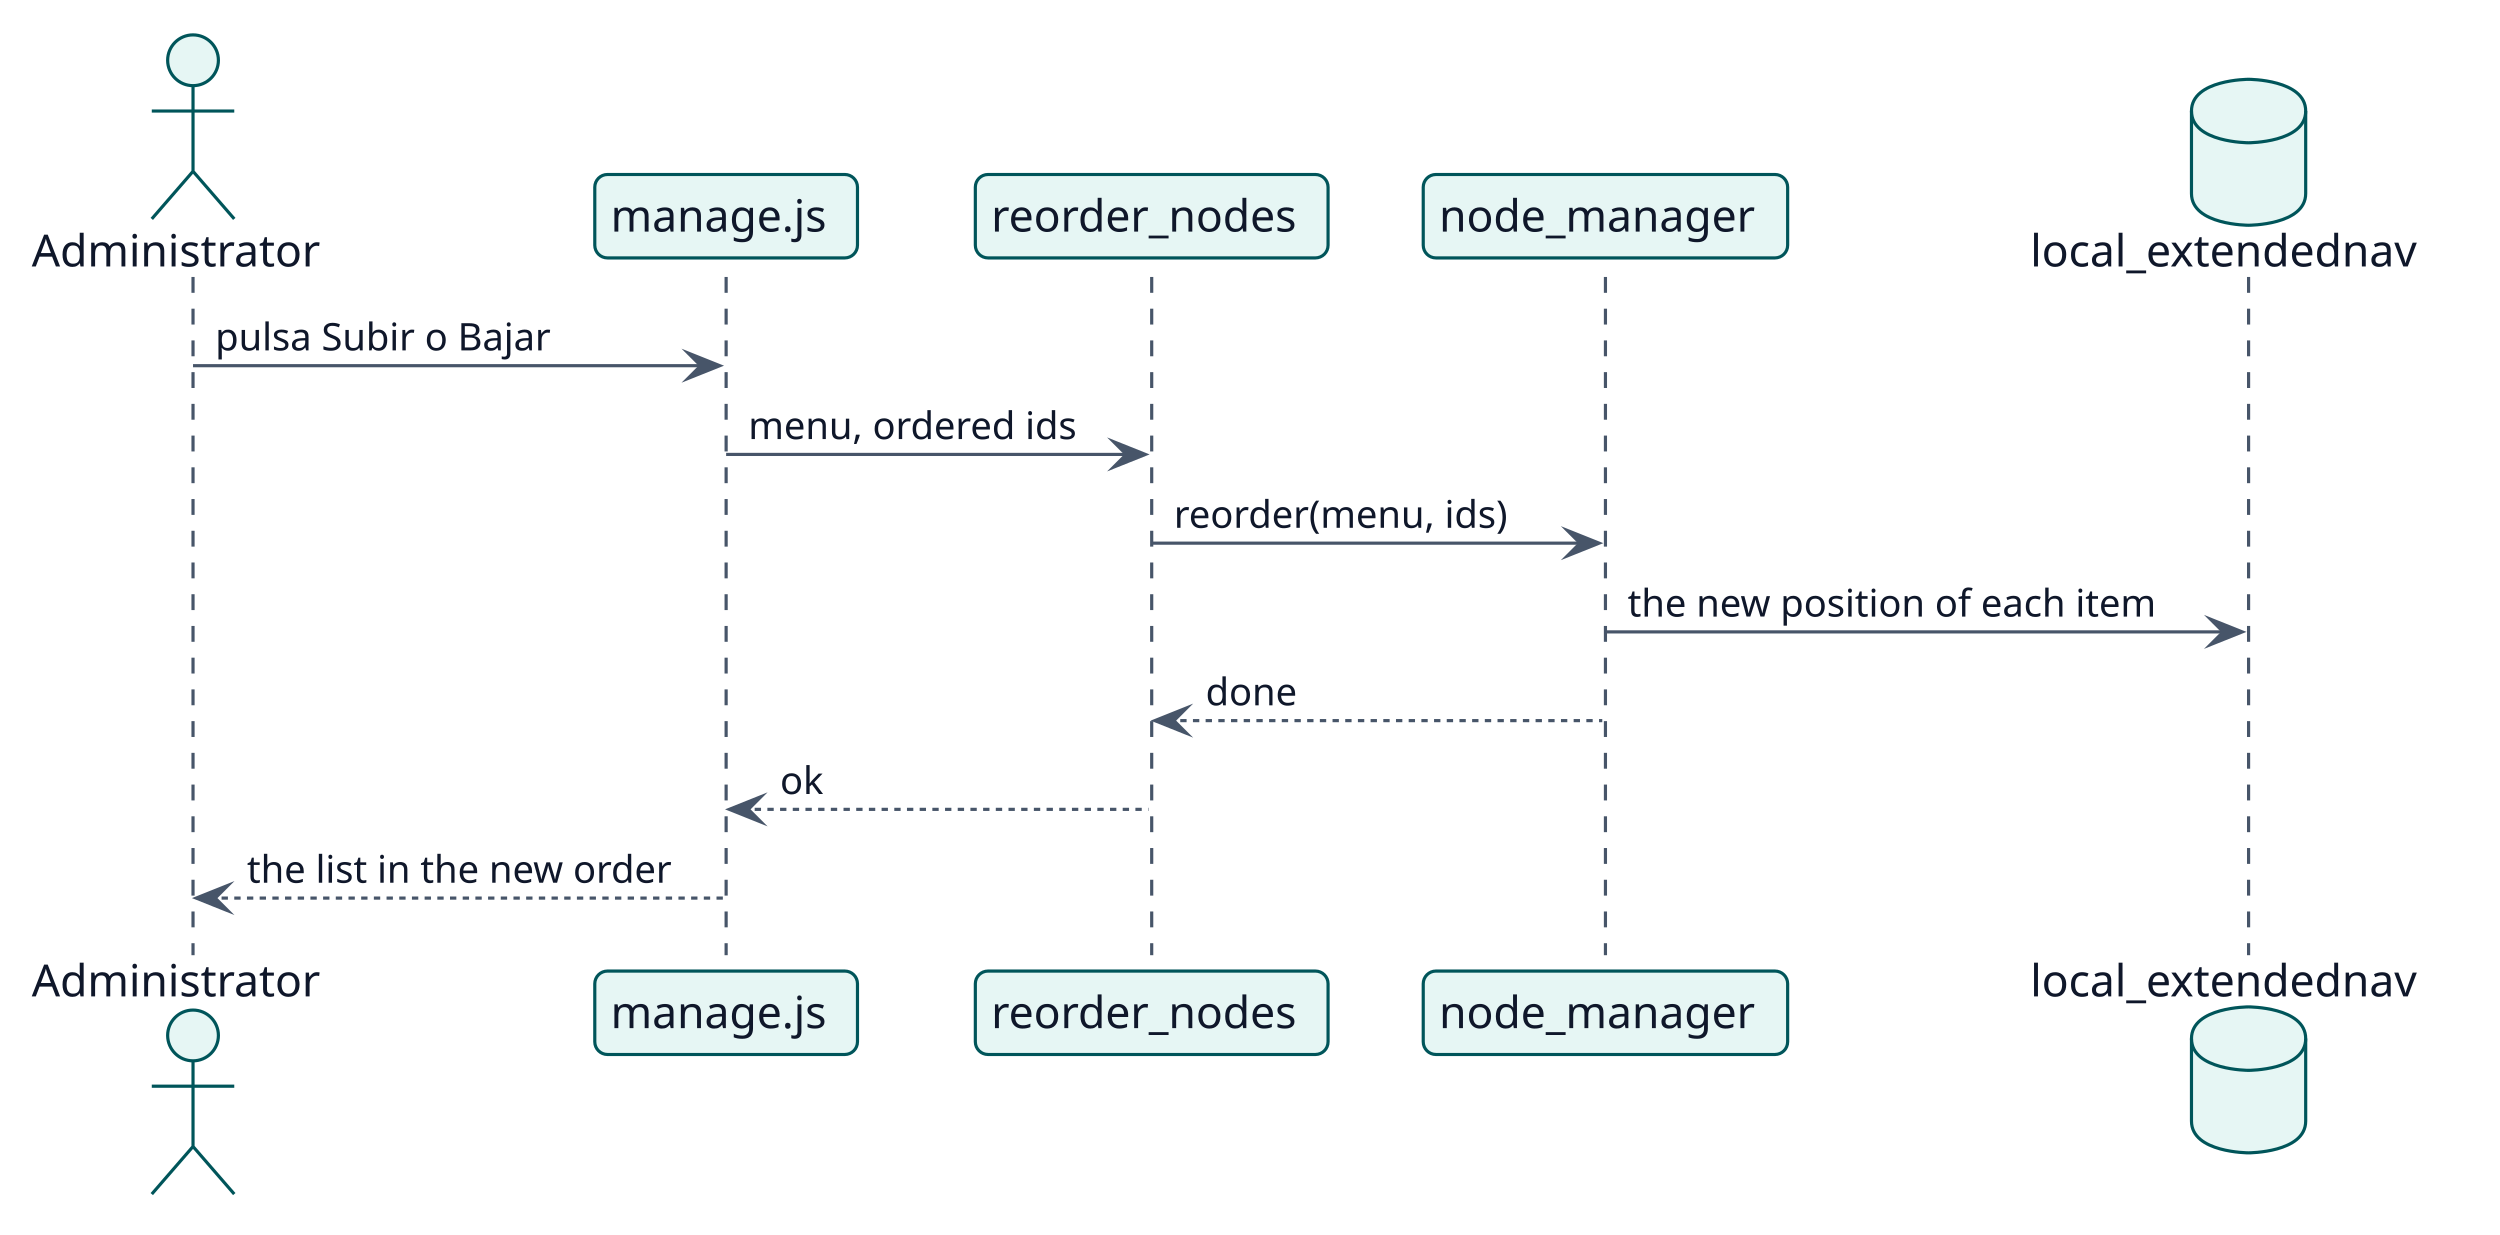
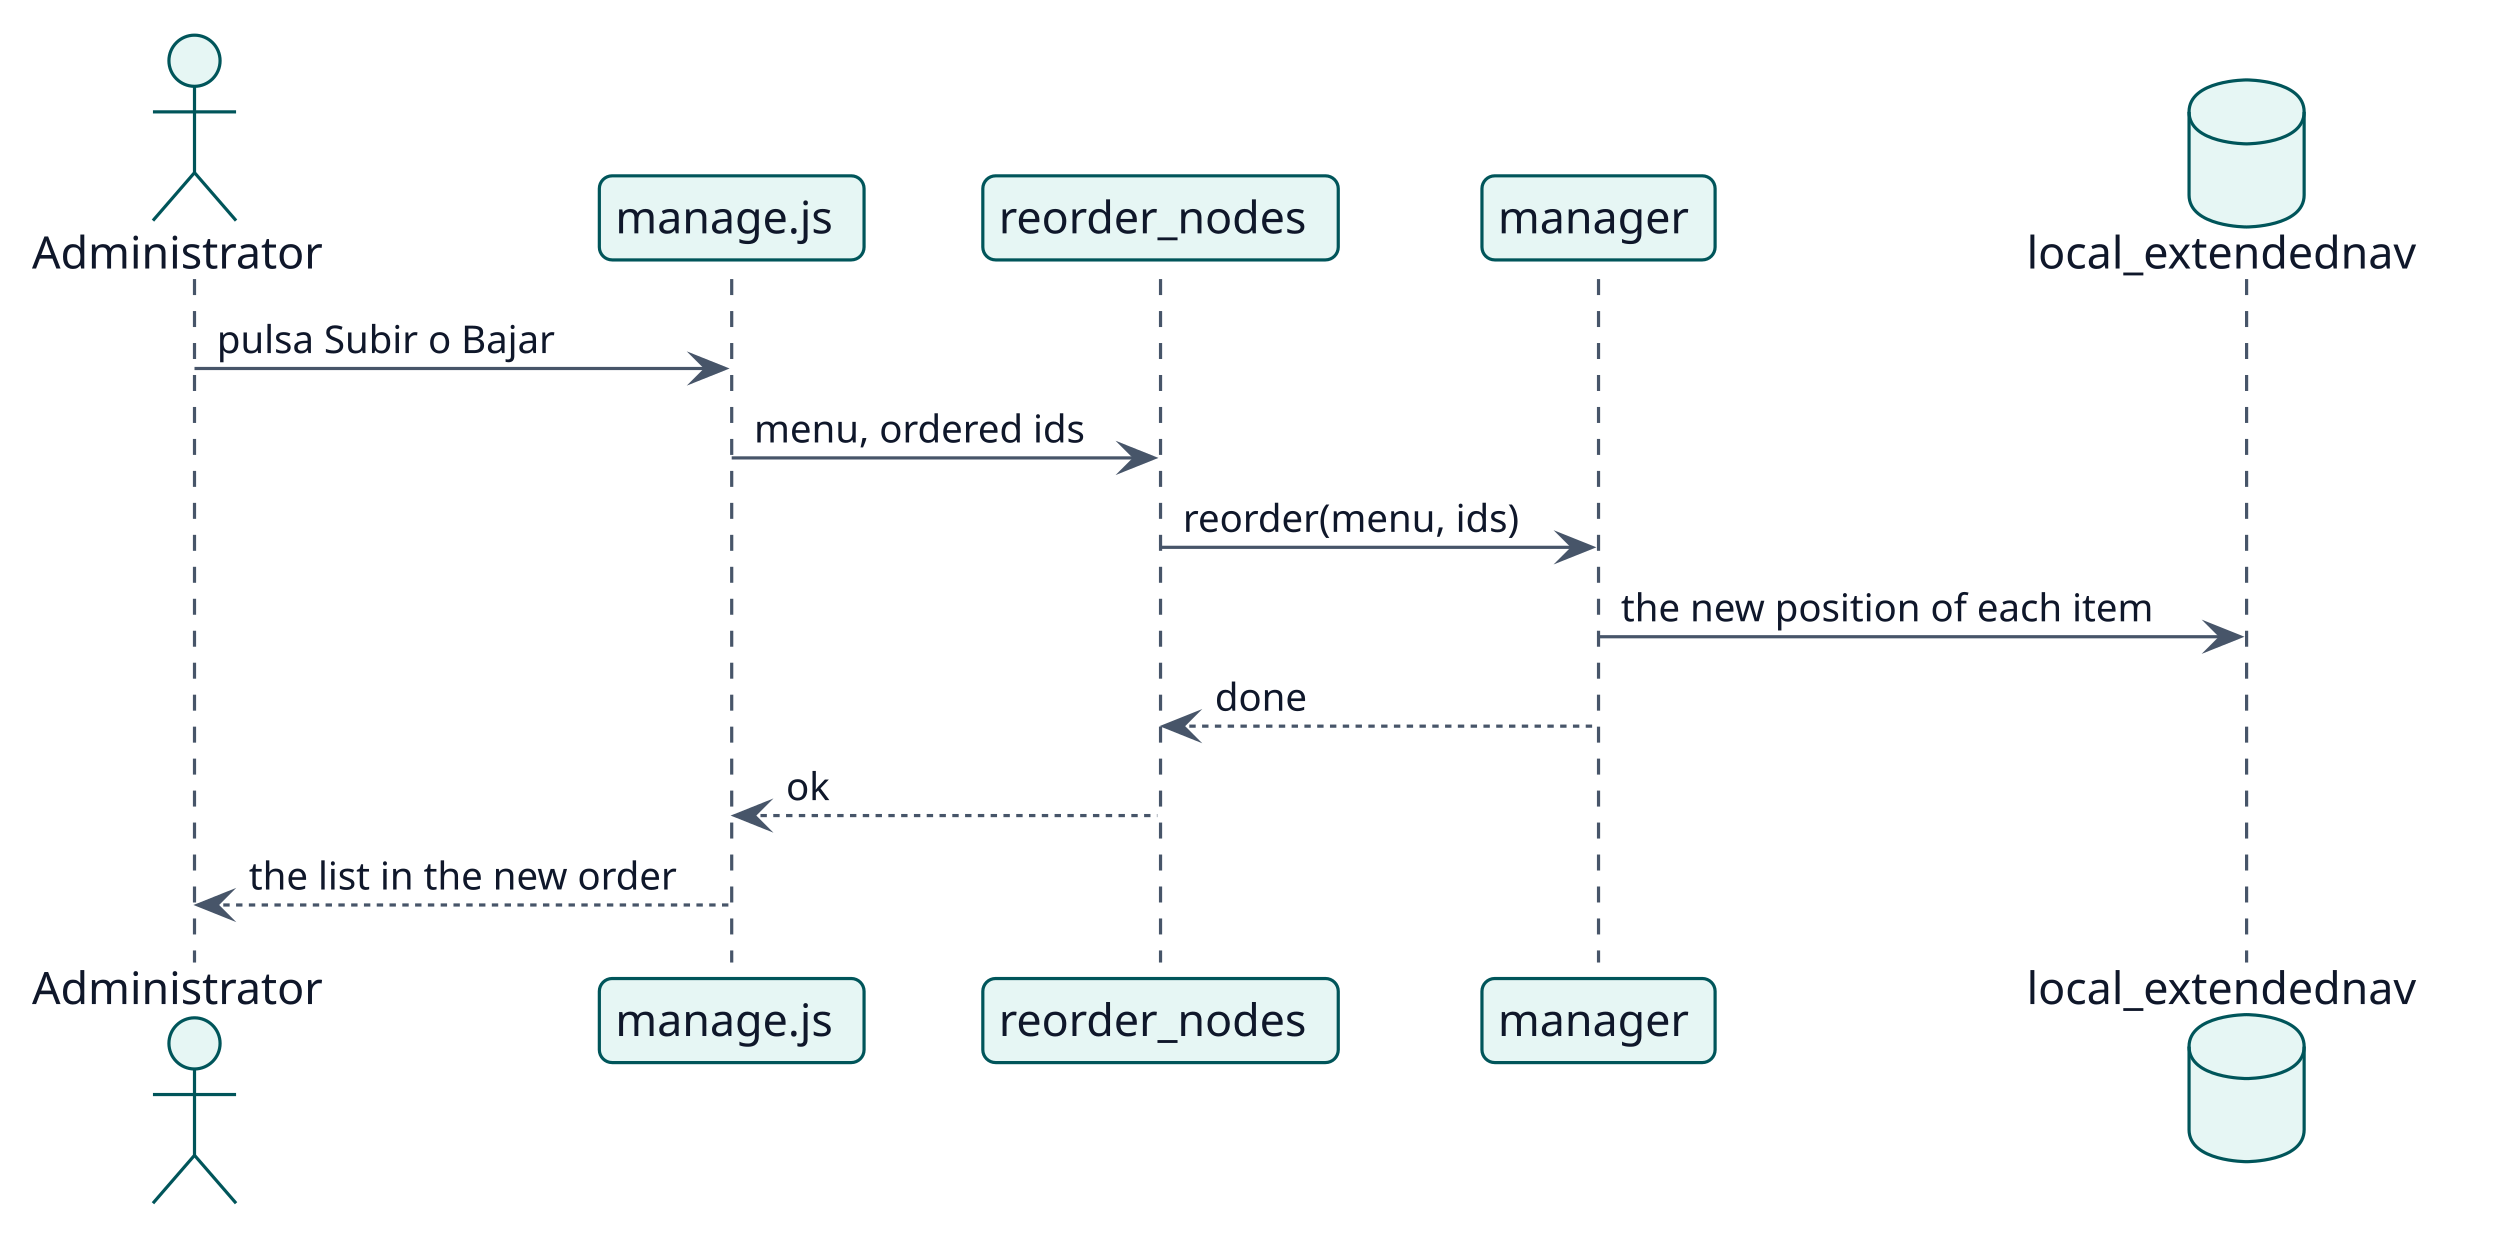
- <svg xmlns="http://www.w3.org/2000/svg" version="1.1" data-diagram-type="SEQUENCE" style="width:788px;height:389px;background:#FFFFFF;" width="788px" height="389px" viewBox="0 0 788 389" zoomAndPan="magnify" preserveAspectRatio="none" contentStyleType="text/css">
+ <svg xmlns="http://www.w3.org/2000/svg" version="1.1" data-diagram-type="SEQUENCE" style="width:782px;height:389px;background:#FFFFFF;" width="782px" height="389px" viewBox="0 0 782 389" zoomAndPan="magnify" preserveAspectRatio="none" contentStyleType="text/css">
  <defs />
  <g font-family="sans-serif" lengthAdjust="spacing">
    <g class="participant-lifeline" data-qualified-name="actor" data-entity-uid="part1" id="part1-lifeline" data-source-line="108">
      <g>
        <rect x="57.341" y="87.297" width="8" height="213.781" fill="#000" fill-opacity="0" />
        <line x1="60.841" y1="87.297" x2="60.841" y2="301.078" style="stroke:#475569;stroke-width:1;stroke-dasharray:5,5;" />
      </g>
    </g>
    <g class="participant-lifeline" data-qualified-name="js" data-entity-uid="part2" id="part2-lifeline" data-source-line="109">
      <g>
        <rect x="225.376" y="87.297" width="8" height="213.781" fill="#000" fill-opacity="0" />
        <line x1="228.876" y1="87.297" x2="228.876" y2="301.078" style="stroke:#475569;stroke-width:1;stroke-dasharray:5,5;" />
      </g>
    </g>
    <g class="participant-lifeline" data-qualified-name="service" data-entity-uid="part3" id="part3-lifeline" data-source-line="110">
      <g>
        <rect x="359.515" y="87.297" width="8" height="213.781" fill="#000" fill-opacity="0" />
        <line x1="363.015" y1="87.297" x2="363.015" y2="301.078" style="stroke:#475569;stroke-width:1;stroke-dasharray:5,5;" />
      </g>
    </g>
    <g class="participant-lifeline" data-qualified-name="manager" data-entity-uid="part4" id="part4-lifeline" data-source-line="111">
      <g>
-         <rect x="502.536" y="87.297" width="8" height="213.781" fill="#000" fill-opacity="0" />
-         <line x1="506.036" y1="87.297" x2="506.036" y2="301.078" style="stroke:#475569;stroke-width:1;stroke-dasharray:5,5;" />
+         <rect x="496.519" y="87.297" width="8" height="213.781" fill="#000" fill-opacity="0" />
+         <line x1="500.019" y1="87.297" x2="500.019" y2="301.078" style="stroke:#475569;stroke-width:1;stroke-dasharray:5,5;" />
      </g>
    </g>
    <g class="participant-lifeline" data-qualified-name="table" data-entity-uid="part5" id="part5-lifeline" data-source-line="112">
      <g>
-         <rect x="705.253" y="87.297" width="8" height="213.781" fill="#000" fill-opacity="0" />
-         <line x1="708.753" y1="87.297" x2="708.753" y2="301.078" style="stroke:#475569;stroke-width:1;stroke-dasharray:5,5;" />
+         <rect x="699.236" y="87.297" width="8" height="213.781" fill="#000" fill-opacity="0" />
+         <line x1="702.736" y1="87.297" x2="702.736" y2="301.078" style="stroke:#475569;stroke-width:1;stroke-dasharray:5,5;" />
      </g>
    </g>
    <g class="participant participant-head" data-qualified-name="actor" data-entity-uid="part1" id="part1-head" data-source-line="108">
      <text x="10" y="83.995" fill="#0F172A" font-size="14" textLength="95.683" font-family="IBM Plex Sans">Administrator</text>
      <ellipse cx="60.841" cy="19" rx="8" ry="8" fill="#E6F6F4" style="stroke:#00555A;stroke-width:1;" />
      <path d="M60.841,27 L60.841,54 M47.841,35 L73.841,35 M60.841,54 L47.841,69 M60.841,54 L73.841,69" style="stroke:#00555A;stroke-width:1;" fill="none" />
    </g>
    <g class="participant participant-head" data-qualified-name="js" data-entity-uid="part2" id="part2-head" data-source-line="109">
      <rect x="187.475" y="55" width="82.803" height="26.297" fill="#E6F6F4" style="stroke:#00555A;stroke-width:1;" rx="4" ry="4" />
      <text x="192.475" y="72.995" fill="#0F172A" font-size="14" textLength="72.803" font-family="IBM Plex Sans">manage.js</text>
    </g>
    <g class="participant participant-head" data-qualified-name="service" data-entity-uid="part3" id="part3-head" data-source-line="110">
      <rect x="307.426" y="55" width="111.179" height="26.297" fill="#E6F6F4" style="stroke:#00555A;stroke-width:1;" rx="4" ry="4" />
      <text x="312.426" y="72.995" fill="#0F172A" font-size="14" textLength="101.179" font-family="IBM Plex Sans">reorder_nodes</text>
    </g>
    <g class="participant participant-head" data-qualified-name="manager" data-entity-uid="part4" id="part4-head" data-source-line="111">
-       <rect x="448.604" y="55" width="114.863" height="26.297" fill="#E6F6F4" style="stroke:#00555A;stroke-width:1;" rx="4" ry="4" />
-       <text x="453.604" y="72.995" fill="#0F172A" font-size="14" textLength="104.863" font-family="IBM Plex Sans">node_manager</text>
+       <rect x="463.557" y="55" width="72.925" height="26.297" fill="#E6F6F4" style="stroke:#00555A;stroke-width:1;" rx="4" ry="4" />
+       <text x="468.557" y="72.995" fill="#0F172A" font-size="14" textLength="62.925" font-family="IBM Plex Sans">manager</text>
    </g>
    <g class="participant participant-head" data-qualified-name="table" data-entity-uid="part5" id="part5-head" data-source-line="112">
-       <text x="639.943" y="83.995" fill="#0F172A" font-size="14" textLength="131.619" font-family="IBM Plex Sans">local_extendednav</text>
-       <path d="M690.753,35 C690.753,25 708.753,25 708.753,25 C708.753,25 726.753,25 726.753,35 L726.753,61 C726.753,71 708.753,71 708.753,71 C708.753,71 690.753,71 690.753,61 L690.753,35" style="stroke:#00555A;stroke-width:1;" fill="#E6F6F4" />
-       <path d="M690.753,35 C690.753,45 708.753,45 708.753,45 C708.753,45 726.753,45 726.753,35" style="stroke:#00555A;stroke-width:1;" fill="none" />
+       <text x="633.926" y="83.995" fill="#0F172A" font-size="14" textLength="131.619" font-family="IBM Plex Sans">local_extendednav</text>
+       <path d="M684.736,35 C684.736,25 702.736,25 702.736,25 C702.736,25 720.736,25 720.736,35 L720.736,61 C720.736,71 702.736,71 702.736,71 C702.736,71 684.736,71 684.736,61 L684.736,35" style="stroke:#00555A;stroke-width:1;" fill="#E6F6F4" />
+       <path d="M684.736,35 C684.736,45 702.736,45 702.736,45 C702.736,45 720.736,45 720.736,35" style="stroke:#00555A;stroke-width:1;" fill="none" />
    </g>
    <g class="participant participant-tail" data-qualified-name="actor" data-entity-uid="part1" id="part1-tail" data-source-line="108">
      <text x="10" y="314.073" fill="#0F172A" font-size="14" textLength="95.683" font-family="IBM Plex Sans">Administrator</text>
      <ellipse cx="60.841" cy="326.375" rx="8" ry="8" fill="#E6F6F4" style="stroke:#00555A;stroke-width:1;" />
      <path d="M60.841,334.375 L60.841,361.375 M47.841,342.375 L73.841,342.375 M60.841,361.375 L47.841,376.375 M60.841,361.375 L73.841,376.375" style="stroke:#00555A;stroke-width:1;" fill="none" />
    </g>
    <g class="participant participant-tail" data-qualified-name="js" data-entity-uid="part2" id="part2-tail" data-source-line="109">
      <rect x="187.475" y="306.078" width="82.803" height="26.297" fill="#E6F6F4" style="stroke:#00555A;stroke-width:1;" rx="4" ry="4" />
      <text x="192.475" y="324.073" fill="#0F172A" font-size="14" textLength="72.803" font-family="IBM Plex Sans">manage.js</text>
    </g>
    <g class="participant participant-tail" data-qualified-name="service" data-entity-uid="part3" id="part3-tail" data-source-line="110">
      <rect x="307.426" y="306.078" width="111.179" height="26.297" fill="#E6F6F4" style="stroke:#00555A;stroke-width:1;" rx="4" ry="4" />
      <text x="312.426" y="324.073" fill="#0F172A" font-size="14" textLength="101.179" font-family="IBM Plex Sans">reorder_nodes</text>
    </g>
    <g class="participant participant-tail" data-qualified-name="manager" data-entity-uid="part4" id="part4-tail" data-source-line="111">
-       <rect x="448.604" y="306.078" width="114.863" height="26.297" fill="#E6F6F4" style="stroke:#00555A;stroke-width:1;" rx="4" ry="4" />
-       <text x="453.604" y="324.073" fill="#0F172A" font-size="14" textLength="104.863" font-family="IBM Plex Sans">node_manager</text>
+       <rect x="463.557" y="306.078" width="72.925" height="26.297" fill="#E6F6F4" style="stroke:#00555A;stroke-width:1;" rx="4" ry="4" />
+       <text x="468.557" y="324.073" fill="#0F172A" font-size="14" textLength="62.925" font-family="IBM Plex Sans">manager</text>
    </g>
    <g class="participant participant-tail" data-qualified-name="table" data-entity-uid="part5" id="part5-tail" data-source-line="112">
-       <text x="639.943" y="314.073" fill="#0F172A" font-size="14" textLength="131.619" font-family="IBM Plex Sans">local_extendednav</text>
-       <path d="M690.753,327.375 C690.753,317.375 708.753,317.375 708.753,317.375 C708.753,317.375 726.753,317.375 726.753,327.375 L726.753,353.375 C726.753,363.375 708.753,363.375 708.753,363.375 C708.753,363.375 690.753,363.375 690.753,353.375 L690.753,327.375" style="stroke:#00555A;stroke-width:1;" fill="#E6F6F4" />
-       <path d="M690.753,327.375 C690.753,337.375 708.753,337.375 708.753,337.375 C708.753,337.375 726.753,337.375 726.753,327.375" style="stroke:#00555A;stroke-width:1;" fill="none" />
+       <text x="633.926" y="314.073" fill="#0F172A" font-size="14" textLength="131.619" font-family="IBM Plex Sans">local_extendednav</text>
+       <path d="M684.736,327.375 C684.736,317.375 702.736,317.375 702.736,317.375 C702.736,317.375 720.736,317.375 720.736,327.375 L720.736,353.375 C720.736,363.375 702.736,363.375 702.736,363.375 C702.736,363.375 684.736,363.375 684.736,353.375 L684.736,327.375" style="stroke:#00555A;stroke-width:1;" fill="#E6F6F4" />
+       <path d="M684.736,327.375 C684.736,337.375 702.736,337.375 702.736,337.375 C702.736,337.375 720.736,337.375 720.736,327.375" style="stroke:#00555A;stroke-width:1;" fill="none" />
    </g>
    <g class="message" data-entity-1="part1" data-entity-2="part2" id="msg1" data-source-line="114">
      <polygon points="216.876,111.266,226.876,115.266,216.876,119.266,220.876,115.266" fill="#475569" style="stroke:#475569;stroke-width:1;stroke-linejoin:miter;stroke-miterlimit:10;" />
      <line x1="60.841" y1="115.266" x2="222.876" y2="115.266" style="stroke:#475569;stroke-width:1;" />
      <text x="67.841" y="110.436" fill="#0F172A" font-size="12" textLength="113.262" font-family="IBM Plex Sans">pulsa Subir o Bajar</text>
    </g>
    <g class="message" data-entity-1="part2" data-entity-2="part3" id="msg2" data-source-line="115">
      <polygon points="351.015,139.234,361.015,143.234,351.015,147.234,355.015,143.234" fill="#475569" style="stroke:#475569;stroke-width:1;stroke-linejoin:miter;stroke-miterlimit:10;" />
      <line x1="228.876" y1="143.234" x2="357.015" y2="143.234" style="stroke:#475569;stroke-width:1;" />
      <text x="235.876" y="138.404" fill="#0F172A" font-size="12" textLength="110.139" font-family="IBM Plex Sans">menu, ordered ids</text>
    </g>
    <g class="message" data-entity-1="part3" data-entity-2="part4" id="msg3" data-source-line="116">
-       <polygon points="494.036,167.203,504.036,171.203,494.036,175.203,498.036,171.203" fill="#475569" style="stroke:#475569;stroke-width:1;stroke-linejoin:miter;stroke-miterlimit:10;" />
-       <line x1="363.015" y1="171.203" x2="500.036" y2="171.203" style="stroke:#475569;stroke-width:1;" />
+       <polygon points="488.019,167.203,498.019,171.203,488.019,175.203,492.019,171.203" fill="#475569" style="stroke:#475569;stroke-width:1;stroke-linejoin:miter;stroke-miterlimit:10;" />
+       <line x1="363.015" y1="171.203" x2="494.019" y2="171.203" style="stroke:#475569;stroke-width:1;" />
      <text x="370.015" y="166.373" fill="#0F172A" font-size="12" textLength="113.004" font-family="IBM Plex Sans">reorder(menu, ids)</text>
    </g>
    <g class="message" data-entity-1="part4" data-entity-2="part5" id="msg4" data-source-line="117">
-       <polygon points="696.753,195.172,706.753,199.172,696.753,203.172,700.753,199.172" fill="#475569" style="stroke:#475569;stroke-width:1;stroke-linejoin:miter;stroke-miterlimit:10;" />
-       <line x1="506.036" y1="199.172" x2="702.753" y2="199.172" style="stroke:#475569;stroke-width:1;" />
-       <text x="513.036" y="194.342" fill="#0F172A" font-size="12" textLength="178.717" font-family="IBM Plex Sans">the new position of each item</text>
+       <polygon points="690.736,195.172,700.736,199.172,690.736,203.172,694.736,199.172" fill="#475569" style="stroke:#475569;stroke-width:1;stroke-linejoin:miter;stroke-miterlimit:10;" />
+       <line x1="500.019" y1="199.172" x2="696.736" y2="199.172" style="stroke:#475569;stroke-width:1;" />
+       <text x="507.019" y="194.342" fill="#0F172A" font-size="12" textLength="178.717" font-family="IBM Plex Sans">the new position of each item</text>
    </g>
    <g class="message" data-entity-1="part4" data-entity-2="part3" id="msg5" data-source-line="118">
      <polygon points="374.015,223.141,364.015,227.141,374.015,231.141,370.015,227.141" fill="#475569" style="stroke:#475569;stroke-width:1;stroke-linejoin:miter;stroke-miterlimit:10;" />
-       <line x1="368.015" y1="227.141" x2="505.036" y2="227.141" style="stroke:#475569;stroke-width:1;stroke-dasharray:2,2;" />
+       <line x1="368.015" y1="227.141" x2="499.019" y2="227.141" style="stroke:#475569;stroke-width:1;stroke-dasharray:2,2;" />
      <text x="380.015" y="222.311" fill="#0F172A" font-size="12" textLength="29.947" font-family="IBM Plex Sans">done</text>
    </g>
    <g class="message" data-entity-1="part3" data-entity-2="part2" id="msg6" data-source-line="119">
      <polygon points="239.876,251.109,229.876,255.109,239.876,259.109,235.876,255.109" fill="#475569" style="stroke:#475569;stroke-width:1;stroke-linejoin:miter;stroke-miterlimit:10;" />
      <line x1="233.876" y1="255.109" x2="362.015" y2="255.109" style="stroke:#475569;stroke-width:1;stroke-dasharray:2,2;" />
      <text x="245.876" y="250.279" fill="#0F172A" font-size="12" textLength="14.291" font-family="IBM Plex Sans">ok</text>
    </g>
    <g class="message" data-entity-1="part2" data-entity-2="part1" id="msg7" data-source-line="120">
      <polygon points="71.841,279.078,61.841,283.078,71.841,287.078,67.841,283.078" fill="#475569" style="stroke:#475569;stroke-width:1;stroke-linejoin:miter;stroke-miterlimit:10;" />
      <line x1="65.841" y1="283.078" x2="227.876" y2="283.078" style="stroke:#475569;stroke-width:1;stroke-dasharray:2,2;" />
      <text x="77.841" y="278.248" fill="#0F172A" font-size="12" textLength="144.035" font-family="IBM Plex Sans">the list in the new order</text>
    </g>
  </g>
</svg>
